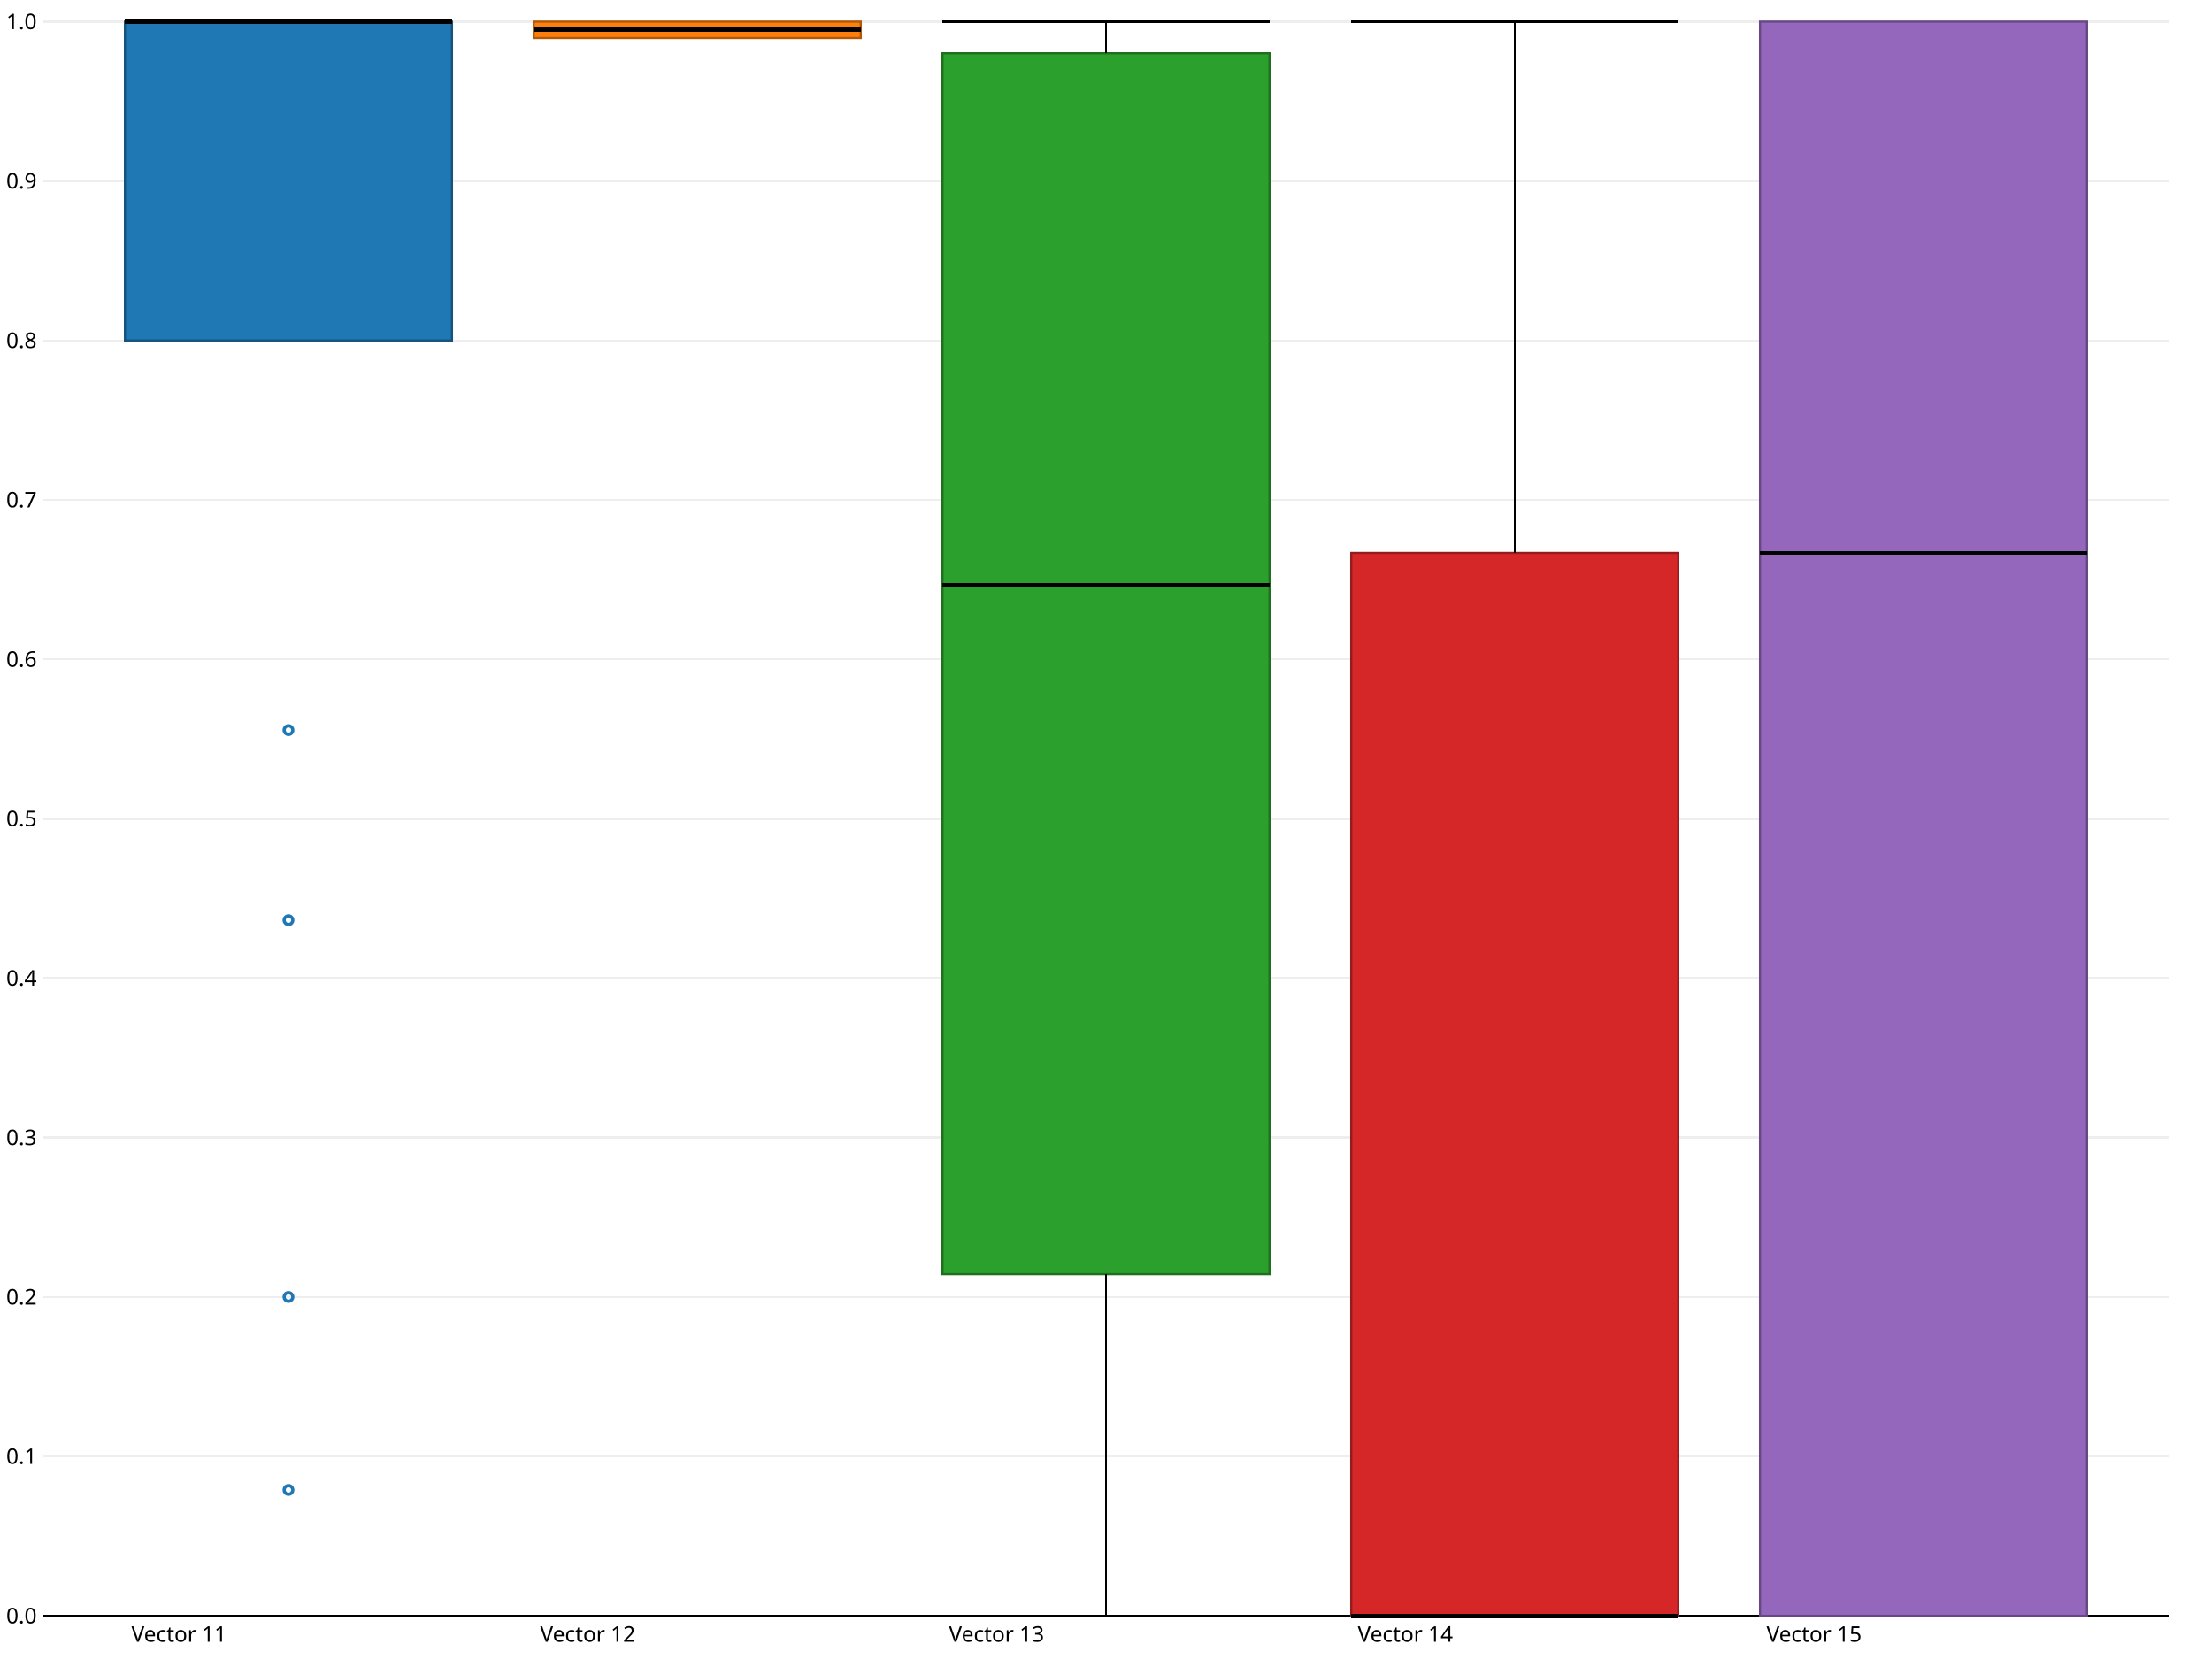
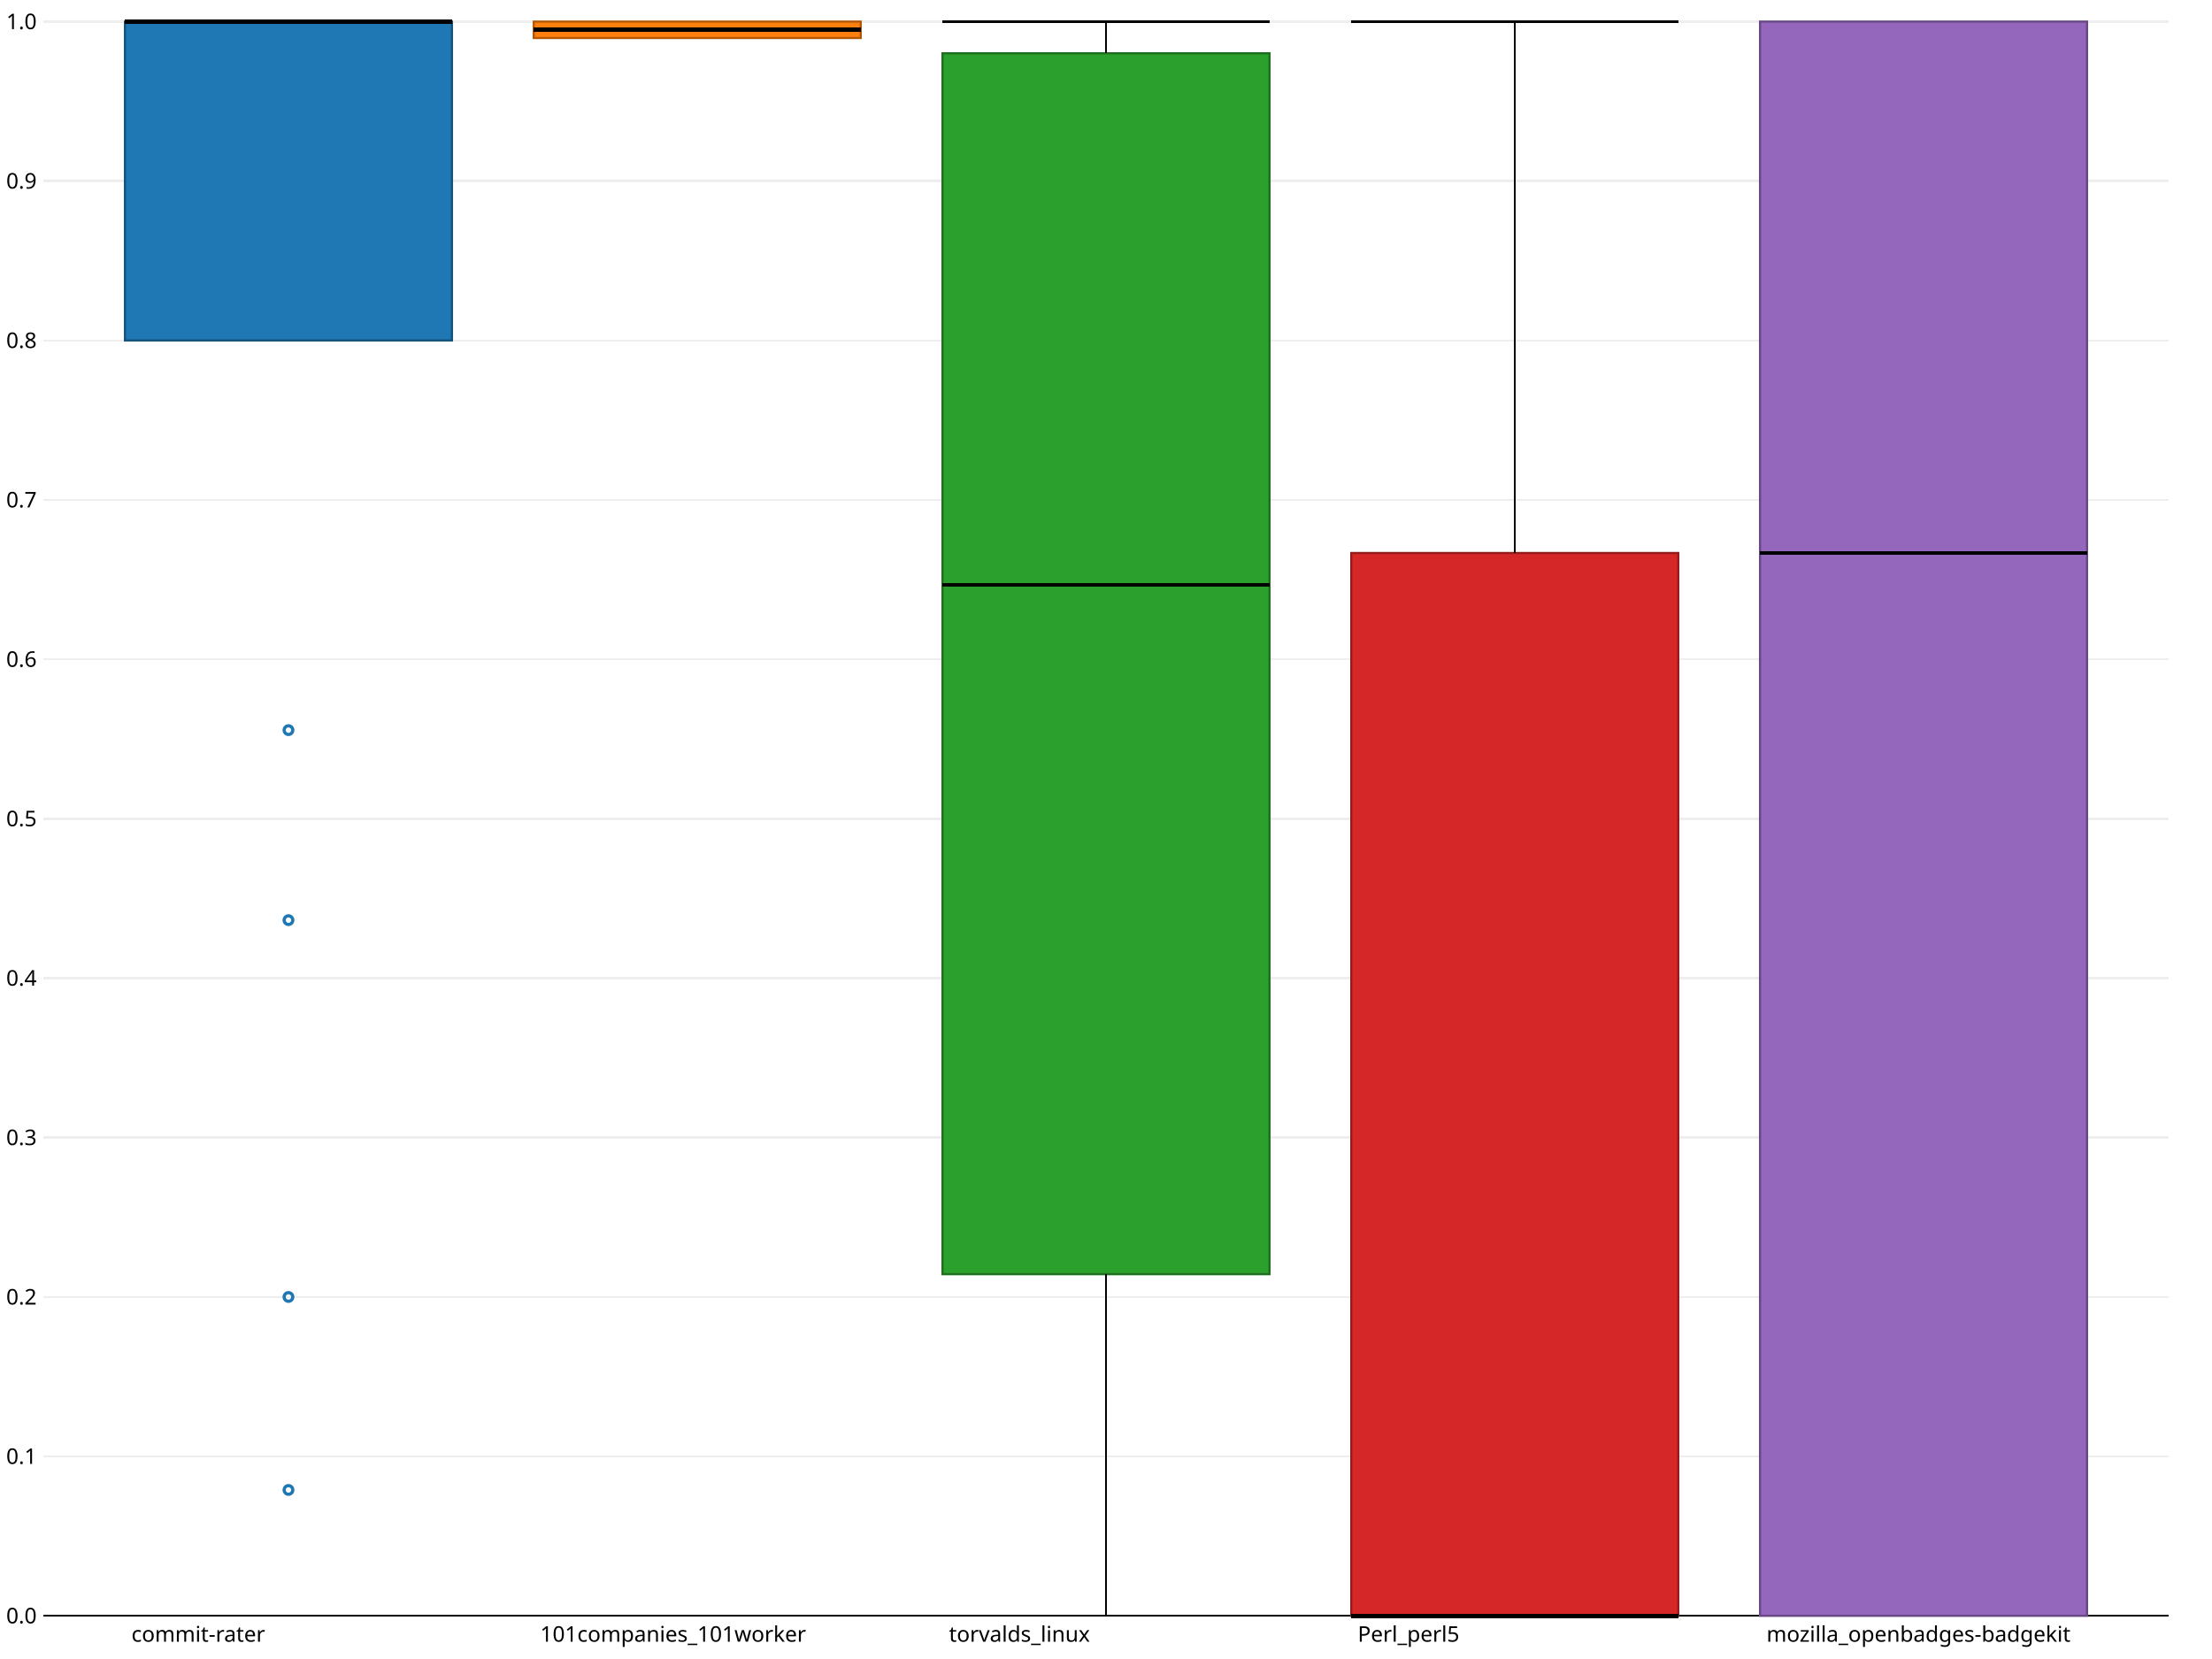
<svg xmlns="http://www.w3.org/2000/svg" xmlns:xlink="http://www.w3.org/1999/xlink" fill="none" font-family="sans-serif" font-size="10px" height="768" stroke="none" stroke-width="1.5" width="1024">
  <g transform="translate(20,10)">
    <line shape-rendering="crispEdges" stroke="rgb(0,0,0)" stroke-width="1" x1="0" x2="984" y1="738.0" y2="738.0" />
    <line shape-rendering="crispEdges" stroke="rgb(238,238,238)" stroke-width="1" x1="0" x2="984" y1="664.2" y2="664.2" />
    <line shape-rendering="crispEdges" stroke="rgb(238,238,238)" stroke-width="1" x1="0" x2="984" y1="590.4" y2="590.4" />
    <line shape-rendering="crispEdges" stroke="rgb(238,238,238)" stroke-width="1" x1="0" x2="984" y1="516.6" y2="516.6" />
    <line shape-rendering="crispEdges" stroke="rgb(238,238,238)" stroke-width="1" x1="0" x2="984" y1="442.8" y2="442.8" />
    <line shape-rendering="crispEdges" stroke="rgb(238,238,238)" stroke-width="1" x1="0" x2="984" y1="369.0" y2="369.0" />
    <line shape-rendering="crispEdges" stroke="rgb(238,238,238)" stroke-width="1" x1="0" x2="984" y1="295.2" y2="295.2" />
    <line shape-rendering="crispEdges" stroke="rgb(238,238,238)" stroke-width="1" x1="0" x2="984" y1="221.4" y2="221.4" />
    <line shape-rendering="crispEdges" stroke="rgb(238,238,238)" stroke-width="1" x1="0" x2="984" y1="147.6" y2="147.6" />
    <line shape-rendering="crispEdges" stroke="rgb(238,238,238)" stroke-width="1" x1="0" x2="984" y1="73.8" y2="73.8" />
    <line shape-rendering="crispEdges" stroke="rgb(238,238,238)" stroke-width="1" x1="0" x2="984" y1="0.0" y2="0.0" />
  </g>
  <g transform="translate(20,10)">
    <text dy=".35em" fill="rgb(0,0,0)" pointer-events="none" text-anchor="end" transform="translate(0,738.0)" x="-3">0.0</text>
    <text dy=".35em" fill="rgb(0,0,0)" pointer-events="none" text-anchor="end" transform="translate(0,664.2)" x="-3">0.1</text>
    <text dy=".35em" fill="rgb(0,0,0)" pointer-events="none" text-anchor="end" transform="translate(0,590.4)" x="-3">0.2</text>
    <text dy=".35em" fill="rgb(0,0,0)" pointer-events="none" text-anchor="end" transform="translate(0,516.6)" x="-3">0.3</text>
    <text dy=".35em" fill="rgb(0,0,0)" pointer-events="none" text-anchor="end" transform="translate(0,442.8)" x="-3">0.4</text>
    <text dy=".35em" fill="rgb(0,0,0)" pointer-events="none" text-anchor="end" transform="translate(0,369.0)" x="-3">0.5</text>
    <text dy=".35em" fill="rgb(0,0,0)" pointer-events="none" text-anchor="end" transform="translate(0,295.2)" x="-3">0.6</text>
    <text dy=".35em" fill="rgb(0,0,0)" pointer-events="none" text-anchor="end" transform="translate(0,221.4)" x="-3">0.7</text>
    <text dy=".35em" fill="rgb(0,0,0)" pointer-events="none" text-anchor="end" transform="translate(0,147.6)" x="-3">0.8</text>
    <text dy=".35em" fill="rgb(0,0,0)" pointer-events="none" text-anchor="end" transform="translate(0,73.8)" x="-3">0.9</text>
    <text dy=".35em" fill="rgb(0,0,0)" pointer-events="none" text-anchor="end" transform="translate(0,0.0)" x="-3">1.0</text>
  </g>
  <g transform="translate(20,10)">
    <line shape-rendering="crispEdges" stroke="rgb(0,0,0)" stroke-width="1" x1="0" x2="984" y1="738" y2="738" />
  </g>
  <g transform="translate(20,10)">
-     <text fill="rgb(0,0,0)" pointer-events="none" transform="translate(37.84615,753)" x="3" y="-3">Vector 11</text>
-     <text fill="rgb(0,0,0)" pointer-events="none" transform="translate(227.0769,753)" x="3" y="-3">Vector 12</text>
-     <text fill="rgb(0,0,0)" pointer-events="none" transform="translate(416.3077,753)" x="3" y="-3">Vector 13</text>
-     <text fill="rgb(0,0,0)" pointer-events="none" transform="translate(605.5385,753)" x="3" y="-3">Vector 14</text>
-     <text fill="rgb(0,0,0)" pointer-events="none" transform="translate(794.7692,753)" x="3" y="-3">Vector 15</text>
+     <text fill="rgb(0,0,0)" pointer-events="none" transform="translate(37.84615,753)" x="3" y="-3">commit-rater</text>
+     <text fill="rgb(0,0,0)" pointer-events="none" transform="translate(227.0769,753)" x="3" y="-3">101companies_101worker</text>
+     <text fill="rgb(0,0,0)" pointer-events="none" transform="translate(416.3077,753)" x="3" y="-3">torvalds_linux</text>
+     <text fill="rgb(0,0,0)" pointer-events="none" transform="translate(605.5385,753)" x="3" y="-3">Perl_perl5</text>
+     <text fill="rgb(0,0,0)" pointer-events="none" transform="translate(794.7692,753)" x="3" y="-3">mozilla_openbadges-badgekit</text>
  </g>
  <g transform="translate(20,10)">
    <g transform="translate(37.84615,0)">
      <rect fill="rgb(31,119,180)" height="147.6" stroke="rgb(21,83,125)" stroke-width="1.0" width="151.385" />
    </g>
    <g transform="translate(37.84615,0)">
      <line shape-rendering="crispEdges" stroke="rgb(0,0,0)" stroke-width="2" x1="0.0" x2="151.385" y1="0.0" y2="0.0" />
    </g>
    <g transform="translate(37.84615,0)" />
    <g transform="translate(37.84615,0)" />
    <g transform="translate(37.84615,0)" />
    <g transform="translate(37.84615,0)" />
    <g transform="translate(37.84615,0)">
      <a xlink:title="0.43636363636363634">
        <circle cx="75.692" cy="415.964" fill="none" r="2.0" stroke="rgb(31,119,180)" />
      </a>
      <a xlink:title="0.2">
        <circle cx="75.692" cy="590.4" fill="none" r="2.0" stroke="rgb(31,119,180)" />
      </a>
      <a xlink:title="0.5555555555555556">
        <circle cx="75.692" cy="328.0" fill="none" r="2.0" stroke="rgb(31,119,180)" />
      </a>
      <a xlink:title="0.07894736842105263">
        <circle cx="75.692" cy="679.737" fill="none" r="2.0" stroke="rgb(31,119,180)" />
      </a>
    </g>
    <g transform="translate(227.0769,0)">
      <rect fill="rgb(255,127,14)" height="7.608" stroke="rgb(178,88,9)" stroke-width="1.0" width="151.385" />
    </g>
    <g transform="translate(227.0769,0)">
      <line shape-rendering="crispEdges" stroke="rgb(0,0,0)" stroke-width="2" x1="0.0" x2="151.385" y1="3.804" y2="3.804" />
    </g>
    <g transform="translate(227.0769,0)" />
    <g transform="translate(227.0769,0)" />
    <g transform="translate(227.0769,0)" />
    <g transform="translate(227.0769,0)" />
    <g transform="translate(227.0769,0)" />
    <g transform="translate(416.3077,0)">
      <rect fill="rgb(44,160,44)" height="565.195" stroke="rgb(30,112,30)" stroke-width="1.0" width="151.385" y="14.662" />
    </g>
    <g transform="translate(416.3077,0)">
      <line shape-rendering="crispEdges" stroke="rgb(0,0,0)" stroke-width="2" x1="0.0" x2="151.385" y1="260.725" y2="260.725" />
    </g>
    <g transform="translate(416.3077,0)">
      <line shape-rendering="crispEdges" stroke="rgb(0,0,0)" stroke-width="1" x1="0" x2="151.385" y1="738.0" y2="738.0" />
    </g>
    <g transform="translate(416.3077,0)">
      <line shape-rendering="crispEdges" stroke="rgb(0,0,0)" stroke-width="1" x1="75.692" x2="75.692" y1="579.857" y2="738.0" />
    </g>
    <g transform="translate(416.3077,0)">
      <line shape-rendering="crispEdges" stroke="rgb(0,0,0)" stroke-width="1" x1="0" x2="151.385" y1="0.0" y2="0.0" />
    </g>
    <g transform="translate(416.3077,0)">
      <line shape-rendering="crispEdges" stroke="rgb(0,0,0)" stroke-width="1" x1="75.692" x2="75.692" y1="0.0" y2="14.662" />
    </g>
    <g transform="translate(416.3077,0)" />
    <g transform="translate(605.5385,0)">
      <rect fill="rgb(214,39,40)" height="492.0" stroke="rgb(149,27,28)" stroke-width="1.0" width="151.385" y="246.0" />
    </g>
    <g transform="translate(605.5385,0)">
      <line shape-rendering="crispEdges" stroke="rgb(0,0,0)" stroke-width="2" x1="0.0" x2="151.385" y1="738.0" y2="738.0" />
    </g>
    <g transform="translate(605.5385,0)" />
    <g transform="translate(605.5385,0)" />
    <g transform="translate(605.5385,0)">
      <line shape-rendering="crispEdges" stroke="rgb(0,0,0)" stroke-width="1" x1="0" x2="151.385" y1="0.0" y2="0.0" />
    </g>
    <g transform="translate(605.5385,0)">
      <line shape-rendering="crispEdges" stroke="rgb(0,0,0)" stroke-width="1" x1="75.692" x2="75.692" y1="0.0" y2="246.0" />
    </g>
    <g transform="translate(605.5385,0)" />
    <g transform="translate(794.7692,0)">
      <rect fill="rgb(148,103,189)" height="738.0" stroke="rgb(103,72,132)" stroke-width="1.0" width="151.385" />
    </g>
    <g transform="translate(794.7692,0)">
      <line shape-rendering="crispEdges" stroke="rgb(0,0,0)" stroke-width="2" x1="0.0" x2="151.385" y1="246.0" y2="246.0" />
    </g>
    <g transform="translate(794.7692,0)" />
    <g transform="translate(794.7692,0)" />
    <g transform="translate(794.7692,0)" />
    <g transform="translate(794.7692,0)" />
    <g transform="translate(794.7692,0)" />
  </g>
</svg>
